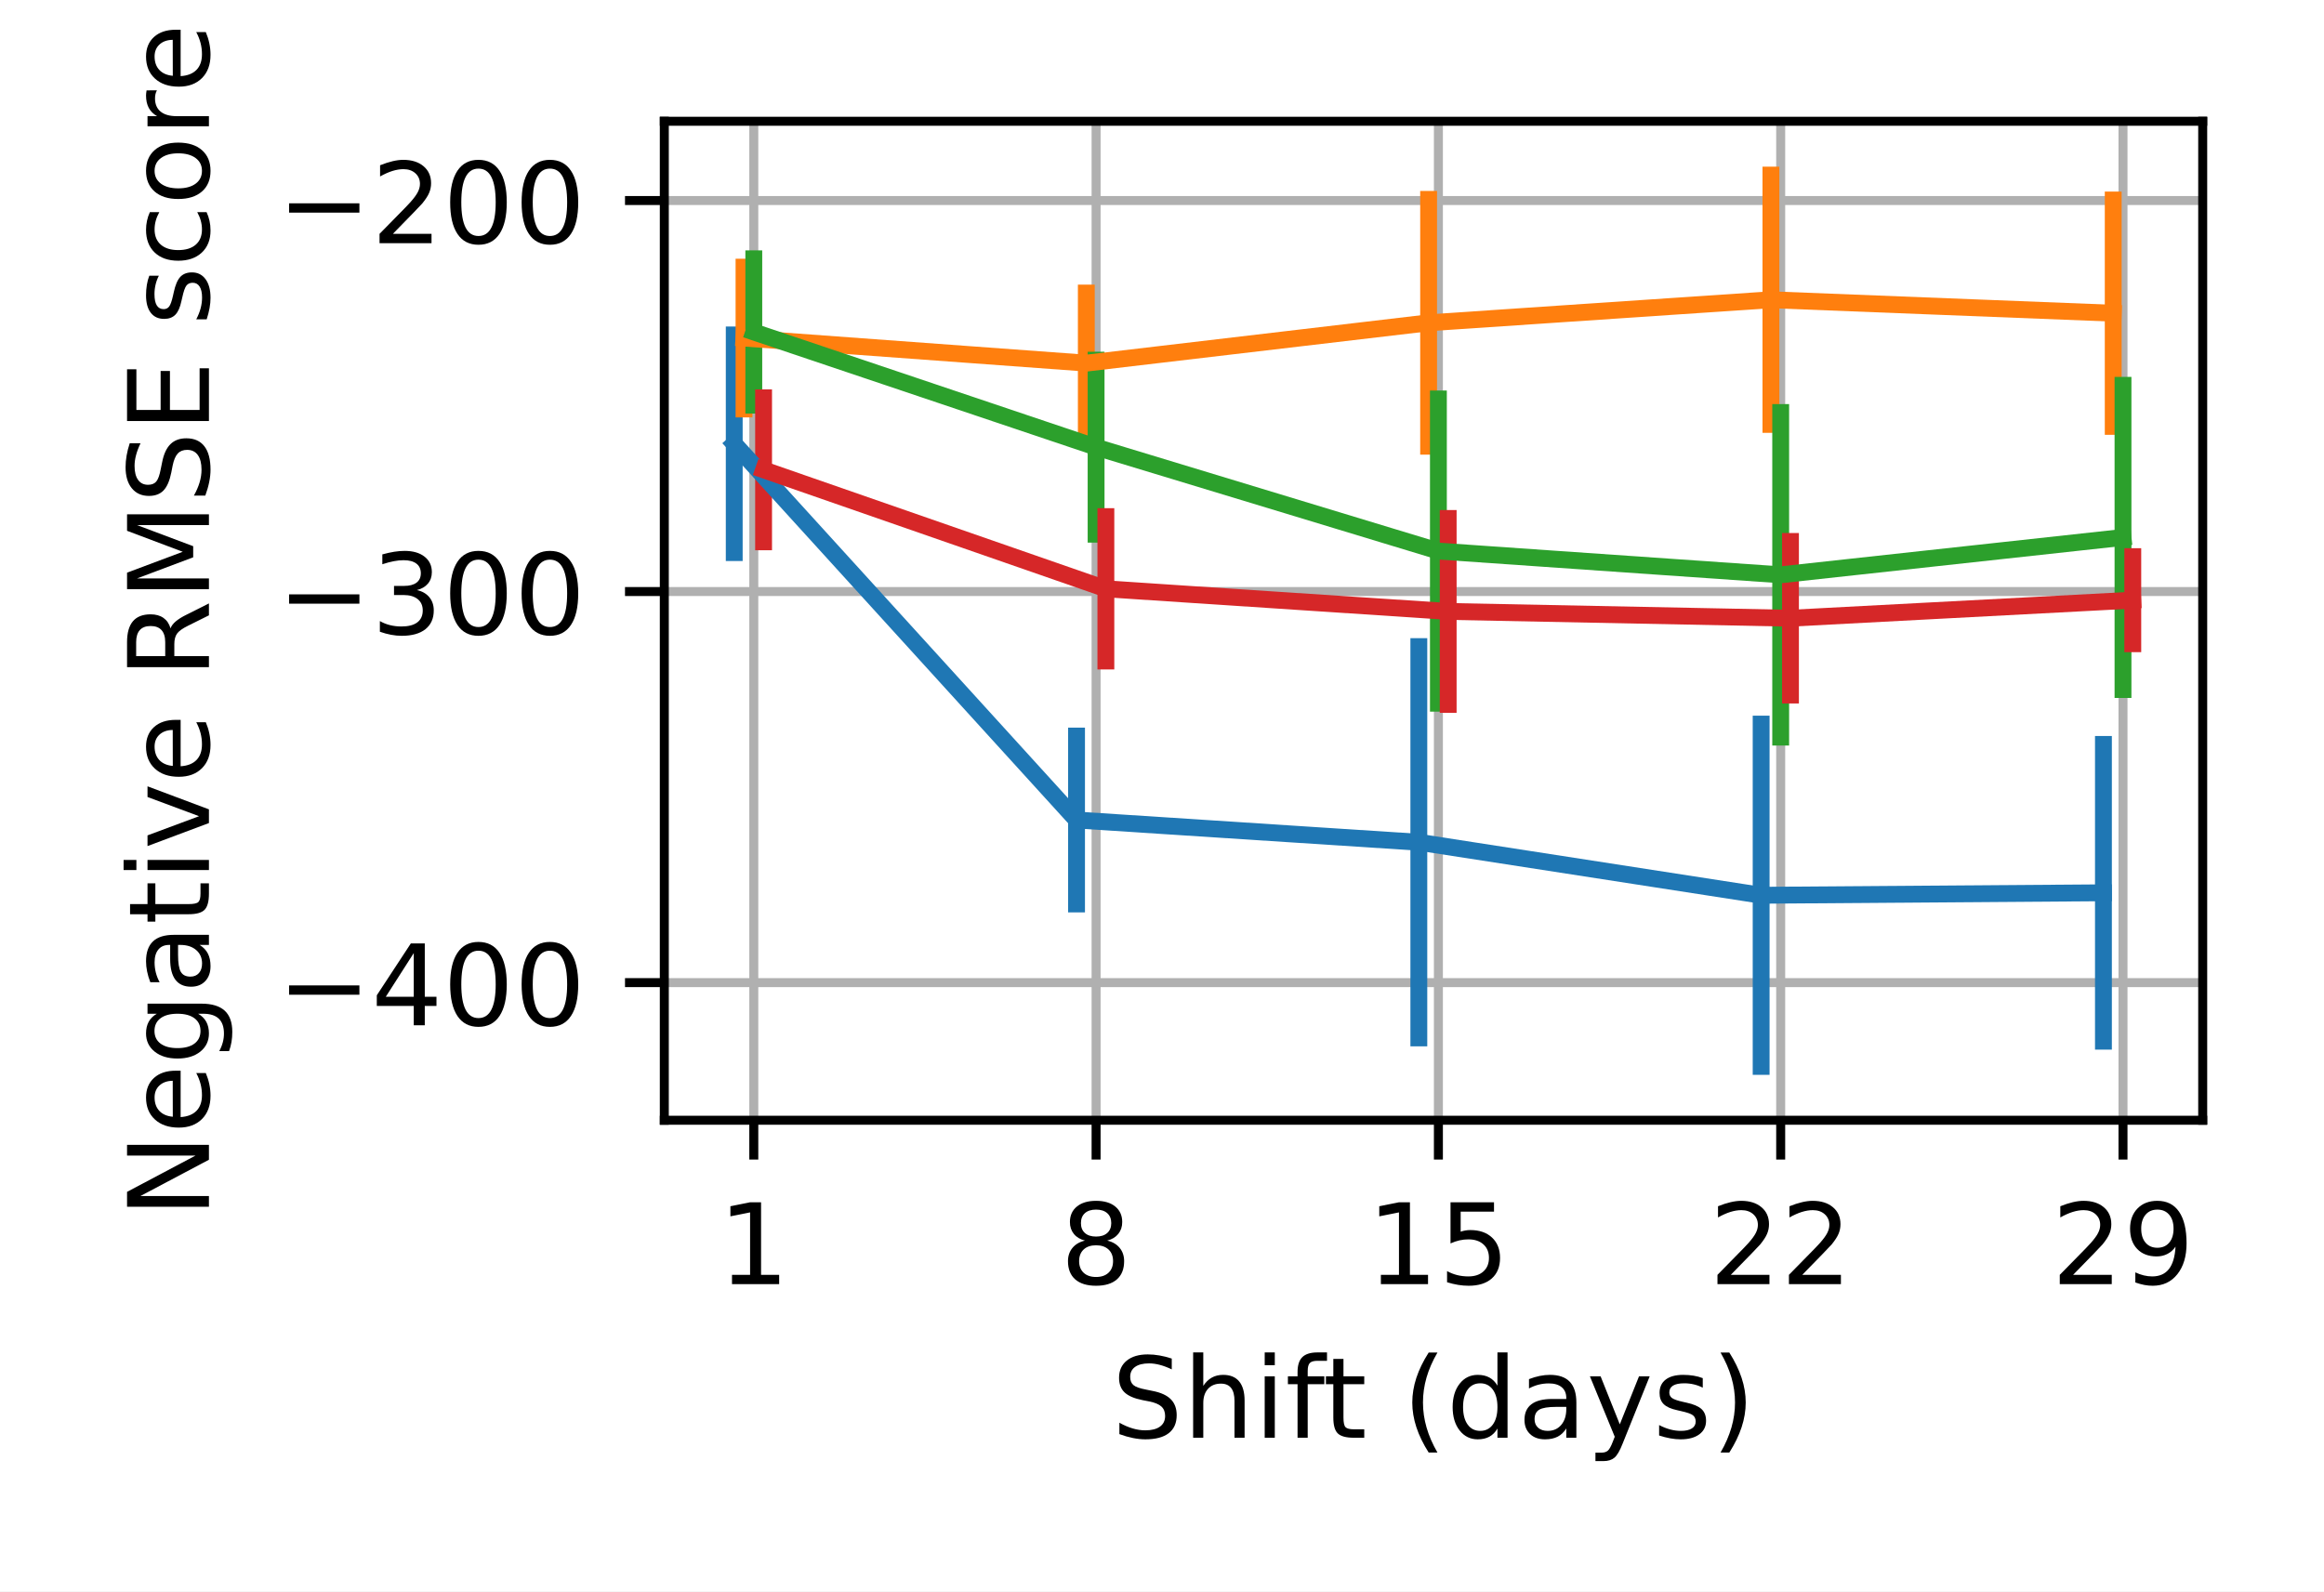
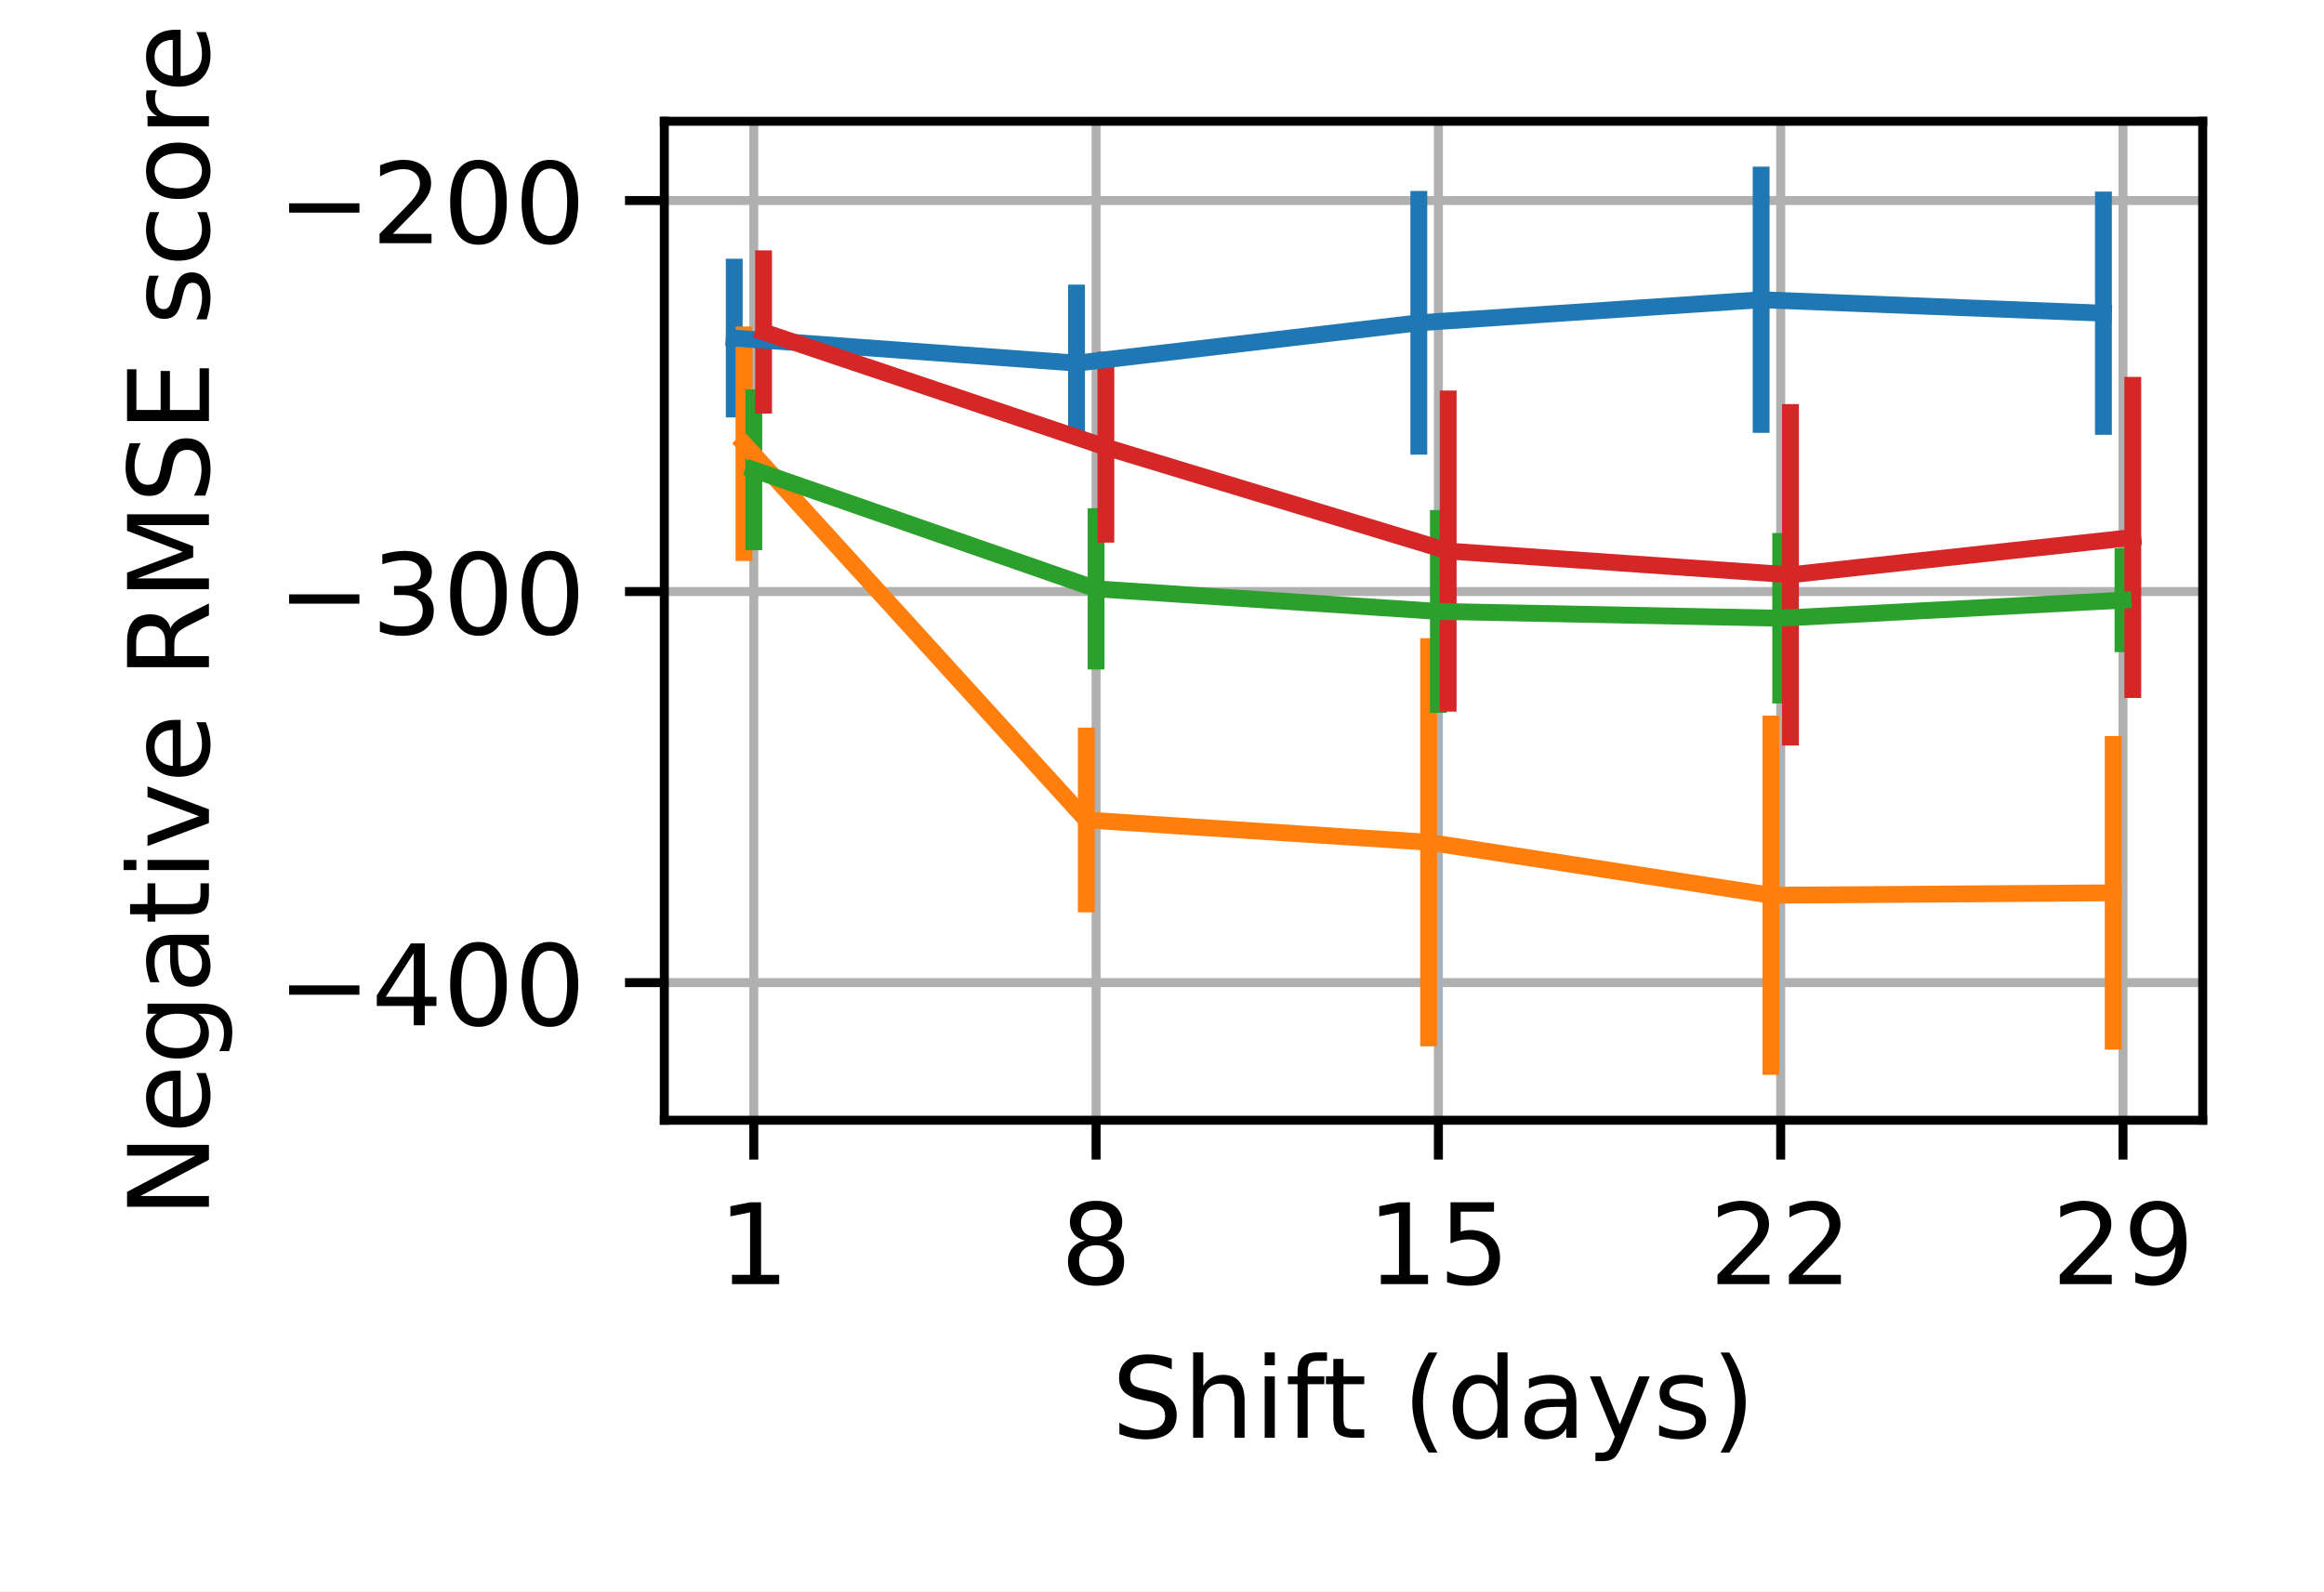
<svg xmlns="http://www.w3.org/2000/svg" xmlns:xlink="http://www.w3.org/1999/xlink" height="141.732pt" version="1.1" viewBox="0 0 206.929 141.732" width="206.929pt">
  <defs>
    <style type="text/css">*{stroke-linecap:butt;stroke-linejoin:round;}</style>
  </defs>
  <g id="figure_1">
    <g id="patch_1">
      <path d="M 0 141.732  L 206.929 141.732  L 206.929 0  L 0 0  z " style="fill:#ffffff;" />
    </g>
    <g id="axes_1">
      <g id="patch_2">
        <path d="M 59.15 99.772  L 196.129 99.772  L 196.129 10.8  L 59.15 10.8  z " style="fill:#ffffff;" />
      </g>
      <g id="matplotlib.axis_1">
        <g id="xtick_1">
          <g id="line2d_1">
-             <path clip-path="url(#pb459e337fa)" d="M 67.118 99.772  L 67.118 10.8  " style="fill:none;stroke:#b0b0b0;stroke-linecap:square;stroke-width:0.8;" />
+             <path clip-path="url(#pf1fd22bdf8)" d="M 67.118 99.772  L 67.118 10.8  " style="fill:none;stroke:#b0b0b0;stroke-linecap:square;stroke-width:0.8;" />
          </g>
          <g id="line2d_2">
            <defs>
-               <path d="M 0 0  L 0 3.5  " id="ma60840ca89" style="stroke:#000000;stroke-width:0.8;" />
+               <path d="M 0 0  L 0 3.5  " id="mcbe40150e6" style="stroke:#000000;stroke-width:0.8;" />
            </defs>
            <g>
-               <use style="stroke:#000000;stroke-width:0.8;" x="67.118" xlink:href="#ma60840ca89" y="99.772" />
+               <use style="stroke:#000000;stroke-width:0.8;" x="67.118" xlink:href="#mcbe40150e6" y="99.772" />
            </g>
          </g>
          <g id="text_1">
            <g transform="translate(63.9367 114.3707)scale(0.1 -0.1)">
              <defs>
                <path d="M 794 531  L 1825 531  L 1825 4091  L 703 3866  L 703 4441  L 1819 4666  L 2450 4666  L 2450 531  L 3481 531  L 3481 0  L 794 0  L 794 531  z " id="DejaVuSans-31" transform="scale(0.015625)" />
              </defs>
              <use xlink:href="#DejaVuSans-31" />
            </g>
          </g>
        </g>
        <g id="xtick_2">
          <g id="line2d_3">
-             <path clip-path="url(#pb459e337fa)" d="M 97.596 99.772  L 97.596 10.8  " style="fill:none;stroke:#b0b0b0;stroke-linecap:square;stroke-width:0.8;" />
+             <path clip-path="url(#pf1fd22bdf8)" d="M 97.596 99.772  L 97.596 10.8  " style="fill:none;stroke:#b0b0b0;stroke-linecap:square;stroke-width:0.8;" />
          </g>
          <g id="line2d_4">
            <g>
-               <use style="stroke:#000000;stroke-width:0.8;" x="97.596" xlink:href="#ma60840ca89" y="99.772" />
+               <use style="stroke:#000000;stroke-width:0.8;" x="97.596" xlink:href="#mcbe40150e6" y="99.772" />
            </g>
          </g>
          <g id="text_2">
            <g transform="translate(94.41521 114.3707)scale(0.1 -0.1)">
              <defs>
                <path d="M 2034 2216  Q 1584 2216 1326 1975  Q 1069 1734 1069 1313  Q 1069 891 1326 650  Q 1584 409 2034 409  Q 2484 409 2743 651  Q 3003 894 3003 1313  Q 3003 1734 2745 1975  Q 2488 2216 2034 2216  z M 1403 2484  Q 997 2584 770 2862  Q 544 3141 544 3541  Q 544 4100 942 4425  Q 1341 4750 2034 4750  Q 2731 4750 3128 4425  Q 3525 4100 3525 3541  Q 3525 3141 3298 2862  Q 3072 2584 2669 2484  Q 3125 2378 3379 2068  Q 3634 1759 3634 1313  Q 3634 634 3220 271  Q 2806 -91 2034 -91  Q 1263 -91 848 271  Q 434 634 434 1313  Q 434 1759 690 2068  Q 947 2378 1403 2484  z M 1172 3481  Q 1172 3119 1398 2916  Q 1625 2713 2034 2713  Q 2441 2713 2670 2916  Q 2900 3119 2900 3481  Q 2900 3844 2670 4047  Q 2441 4250 2034 4250  Q 1625 4250 1398 4047  Q 1172 3844 1172 3481  z " id="DejaVuSans-38" transform="scale(0.015625)" />
              </defs>
              <use xlink:href="#DejaVuSans-38" />
            </g>
          </g>
        </g>
        <g id="xtick_3">
          <g id="line2d_5">
-             <path clip-path="url(#pb459e337fa)" d="M 128.075 99.772  L 128.075 10.8  " style="fill:none;stroke:#b0b0b0;stroke-linecap:square;stroke-width:0.8;" />
+             <path clip-path="url(#pf1fd22bdf8)" d="M 128.075 99.772  L 128.075 10.8  " style="fill:none;stroke:#b0b0b0;stroke-linecap:square;stroke-width:0.8;" />
          </g>
          <g id="line2d_6">
            <g>
-               <use style="stroke:#000000;stroke-width:0.8;" x="128.075" xlink:href="#ma60840ca89" y="99.772" />
+               <use style="stroke:#000000;stroke-width:0.8;" x="128.075" xlink:href="#mcbe40150e6" y="99.772" />
            </g>
          </g>
          <g id="text_3">
            <g transform="translate(121.7125 114.3707)scale(0.1 -0.1)">
              <defs>
                <path d="M 691 4666  L 3169 4666  L 3169 4134  L 1269 4134  L 1269 2991  Q 1406 3038 1543 3061  Q 1681 3084 1819 3084  Q 2600 3084 3056 2656  Q 3513 2228 3513 1497  Q 3513 744 3044 326  Q 2575 -91 1722 -91  Q 1428 -91 1123 -41  Q 819 9 494 109  L 494 744  Q 775 591 1075 516  Q 1375 441 1709 441  Q 2250 441 2565 725  Q 2881 1009 2881 1497  Q 2881 1984 2565 2268  Q 2250 2553 1709 2553  Q 1456 2553 1204 2497  Q 953 2441 691 2322  L 691 4666  z " id="DejaVuSans-35" transform="scale(0.015625)" />
              </defs>
              <use xlink:href="#DejaVuSans-31" />
              <use x="63.623" xlink:href="#DejaVuSans-35" />
            </g>
          </g>
        </g>
        <g id="xtick_4">
          <g id="line2d_7">
-             <path clip-path="url(#pb459e337fa)" d="M 158.553 99.772  L 158.553 10.8  " style="fill:none;stroke:#b0b0b0;stroke-linecap:square;stroke-width:0.8;" />
+             <path clip-path="url(#pf1fd22bdf8)" d="M 158.553 99.772  L 158.553 10.8  " style="fill:none;stroke:#b0b0b0;stroke-linecap:square;stroke-width:0.8;" />
          </g>
          <g id="line2d_8">
            <g>
-               <use style="stroke:#000000;stroke-width:0.8;" x="158.553" xlink:href="#ma60840ca89" y="99.772" />
+               <use style="stroke:#000000;stroke-width:0.8;" x="158.553" xlink:href="#mcbe40150e6" y="99.772" />
            </g>
          </g>
          <g id="text_4">
            <g transform="translate(152.191 114.3707)scale(0.1 -0.1)">
              <defs>
                <path d="M 1228 531  L 3431 531  L 3431 0  L 469 0  L 469 531  Q 828 903 1448 1529  Q 2069 2156 2228 2338  Q 2531 2678 2651 2914  Q 2772 3150 2772 3378  Q 2772 3750 2511 3984  Q 2250 4219 1831 4219  Q 1534 4219 1204 4116  Q 875 4013 500 3803  L 500 4441  Q 881 4594 1212 4672  Q 1544 4750 1819 4750  Q 2544 4750 2975 4387  Q 3406 4025 3406 3419  Q 3406 3131 3298 2873  Q 3191 2616 2906 2266  Q 2828 2175 2409 1742  Q 1991 1309 1228 531  z " id="DejaVuSans-32" transform="scale(0.015625)" />
              </defs>
              <use xlink:href="#DejaVuSans-32" />
              <use x="63.623" xlink:href="#DejaVuSans-32" />
            </g>
          </g>
        </g>
        <g id="xtick_5">
          <g id="line2d_9">
-             <path clip-path="url(#pb459e337fa)" d="M 189.032 99.772  L 189.032 10.8  " style="fill:none;stroke:#b0b0b0;stroke-linecap:square;stroke-width:0.8;" />
+             <path clip-path="url(#pf1fd22bdf8)" d="M 189.032 99.772  L 189.032 10.8  " style="fill:none;stroke:#b0b0b0;stroke-linecap:square;stroke-width:0.8;" />
          </g>
          <g id="line2d_10">
            <g>
-               <use style="stroke:#000000;stroke-width:0.8;" x="189.032" xlink:href="#ma60840ca89" y="99.772" />
+               <use style="stroke:#000000;stroke-width:0.8;" x="189.032" xlink:href="#mcbe40150e6" y="99.772" />
            </g>
          </g>
          <g id="text_5">
            <g transform="translate(182.6695 114.3707)scale(0.1 -0.1)">
              <defs>
                <path d="M 703 97  L 703 672  Q 941 559 1184 500  Q 1428 441 1663 441  Q 2288 441 2617 861  Q 2947 1281 2994 2138  Q 2813 1869 2534 1725  Q 2256 1581 1919 1581  Q 1219 1581 811 2004  Q 403 2428 403 3163  Q 403 3881 828 4315  Q 1253 4750 1959 4750  Q 2769 4750 3195 4129  Q 3622 3509 3622 2328  Q 3622 1225 3098 567  Q 2575 -91 1691 -91  Q 1453 -91 1209 -44  Q 966 3 703 97  z M 1959 2075  Q 2384 2075 2632 2365  Q 2881 2656 2881 3163  Q 2881 3666 2632 3958  Q 2384 4250 1959 4250  Q 1534 4250 1286 3958  Q 1038 3666 1038 3163  Q 1038 2656 1286 2365  Q 1534 2075 1959 2075  z " id="DejaVuSans-39" transform="scale(0.015625)" />
              </defs>
              <use xlink:href="#DejaVuSans-32" />
              <use x="63.623" xlink:href="#DejaVuSans-39" />
            </g>
          </g>
        </g>
        <g id="text_6">
          <g transform="translate(98.98175 128.0488)scale(0.1 -0.1)">
            <defs>
              <path d="M 3425 4513  L 3425 3897  Q 3066 4069 2747 4153  Q 2428 4238 2131 4238  Q 1616 4238 1336 4038  Q 1056 3838 1056 3469  Q 1056 3159 1242 3001  Q 1428 2844 1947 2747  L 2328 2669  Q 3034 2534 3370 2195  Q 3706 1856 3706 1288  Q 3706 609 3251 259  Q 2797 -91 1919 -91  Q 1588 -91 1214 -16  Q 841 59 441 206  L 441 856  Q 825 641 1194 531  Q 1563 422 1919 422  Q 2459 422 2753 634  Q 3047 847 3047 1241  Q 3047 1584 2836 1778  Q 2625 1972 2144 2069  L 1759 2144  Q 1053 2284 737 2584  Q 422 2884 422 3419  Q 422 4038 858 4394  Q 1294 4750 2059 4750  Q 2388 4750 2728 4690  Q 3069 4631 3425 4513  z " id="DejaVuSans-53" transform="scale(0.015625)" />
              <path d="M 3513 2113  L 3513 0  L 2938 0  L 2938 2094  Q 2938 2591 2744 2837  Q 2550 3084 2163 3084  Q 1697 3084 1428 2787  Q 1159 2491 1159 1978  L 1159 0  L 581 0  L 581 4863  L 1159 4863  L 1159 2956  Q 1366 3272 1645 3428  Q 1925 3584 2291 3584  Q 2894 3584 3203 3211  Q 3513 2838 3513 2113  z " id="DejaVuSans-68" transform="scale(0.015625)" />
              <path d="M 603 3500  L 1178 3500  L 1178 0  L 603 0  L 603 3500  z M 603 4863  L 1178 4863  L 1178 4134  L 603 4134  L 603 4863  z " id="DejaVuSans-69" transform="scale(0.015625)" />
              <path d="M 2375 4863  L 2375 4384  L 1825 4384  Q 1516 4384 1395 4259  Q 1275 4134 1275 3809  L 1275 3500  L 2222 3500  L 2222 3053  L 1275 3053  L 1275 0  L 697 0  L 697 3053  L 147 3053  L 147 3500  L 697 3500  L 697 3744  Q 697 4328 969 4595  Q 1241 4863 1831 4863  L 2375 4863  z " id="DejaVuSans-66" transform="scale(0.015625)" />
              <path d="M 1172 4494  L 1172 3500  L 2356 3500  L 2356 3053  L 1172 3053  L 1172 1153  Q 1172 725 1289 603  Q 1406 481 1766 481  L 2356 481  L 2356 0  L 1766 0  Q 1100 0 847 248  Q 594 497 594 1153  L 594 3053  L 172 3053  L 172 3500  L 594 3500  L 594 4494  L 1172 4494  z " id="DejaVuSans-74" transform="scale(0.015625)" />
              <path id="DejaVuSans-20" transform="scale(0.015625)" />
              <path d="M 1984 4856  Q 1566 4138 1362 3434  Q 1159 2731 1159 2009  Q 1159 1288 1364 580  Q 1569 -128 1984 -844  L 1484 -844  Q 1016 -109 783 600  Q 550 1309 550 2009  Q 550 2706 781 3412  Q 1013 4119 1484 4856  L 1984 4856  z " id="DejaVuSans-28" transform="scale(0.015625)" />
              <path d="M 2906 2969  L 2906 4863  L 3481 4863  L 3481 0  L 2906 0  L 2906 525  Q 2725 213 2448 61  Q 2172 -91 1784 -91  Q 1150 -91 751 415  Q 353 922 353 1747  Q 353 2572 751 3078  Q 1150 3584 1784 3584  Q 2172 3584 2448 3432  Q 2725 3281 2906 2969  z M 947 1747  Q 947 1113 1208 752  Q 1469 391 1925 391  Q 2381 391 2643 752  Q 2906 1113 2906 1747  Q 2906 2381 2643 2742  Q 2381 3103 1925 3103  Q 1469 3103 1208 2742  Q 947 2381 947 1747  z " id="DejaVuSans-64" transform="scale(0.015625)" />
              <path d="M 2194 1759  Q 1497 1759 1228 1600  Q 959 1441 959 1056  Q 959 750 1161 570  Q 1363 391 1709 391  Q 2188 391 2477 730  Q 2766 1069 2766 1631  L 2766 1759  L 2194 1759  z M 3341 1997  L 3341 0  L 2766 0  L 2766 531  Q 2569 213 2275 61  Q 1981 -91 1556 -91  Q 1019 -91 701 211  Q 384 513 384 1019  Q 384 1609 779 1909  Q 1175 2209 1959 2209  L 2766 2209  L 2766 2266  Q 2766 2663 2505 2880  Q 2244 3097 1772 3097  Q 1472 3097 1187 3025  Q 903 2953 641 2809  L 641 3341  Q 956 3463 1253 3523  Q 1550 3584 1831 3584  Q 2591 3584 2966 3190  Q 3341 2797 3341 1997  z " id="DejaVuSans-61" transform="scale(0.015625)" />
              <path d="M 2059 -325  Q 1816 -950 1584 -1140  Q 1353 -1331 966 -1331  L 506 -1331  L 506 -850  L 844 -850  Q 1081 -850 1212 -737  Q 1344 -625 1503 -206  L 1606 56  L 191 3500  L 800 3500  L 1894 763  L 2988 3500  L 3597 3500  L 2059 -325  z " id="DejaVuSans-79" transform="scale(0.015625)" />
              <path d="M 2834 3397  L 2834 2853  Q 2591 2978 2328 3040  Q 2066 3103 1784 3103  Q 1356 3103 1142 2972  Q 928 2841 928 2578  Q 928 2378 1081 2264  Q 1234 2150 1697 2047  L 1894 2003  Q 2506 1872 2764 1633  Q 3022 1394 3022 966  Q 3022 478 2636 193  Q 2250 -91 1575 -91  Q 1294 -91 989 -36  Q 684 19 347 128  L 347 722  Q 666 556 975 473  Q 1284 391 1588 391  Q 1994 391 2212 530  Q 2431 669 2431 922  Q 2431 1156 2273 1281  Q 2116 1406 1581 1522  L 1381 1569  Q 847 1681 609 1914  Q 372 2147 372 2553  Q 372 3047 722 3315  Q 1072 3584 1716 3584  Q 2034 3584 2315 3537  Q 2597 3491 2834 3397  z " id="DejaVuSans-73" transform="scale(0.015625)" />
              <path d="M 513 4856  L 1013 4856  Q 1481 4119 1714 3412  Q 1947 2706 1947 2009  Q 1947 1309 1714 600  Q 1481 -109 1013 -844  L 513 -844  Q 928 -128 1133 580  Q 1338 1288 1338 2009  Q 1338 2731 1133 3434  Q 928 4138 513 4856  z " id="DejaVuSans-29" transform="scale(0.015625)" />
            </defs>
            <use xlink:href="#DejaVuSans-53" />
            <use x="63.477" xlink:href="#DejaVuSans-68" />
            <use x="126.855" xlink:href="#DejaVuSans-69" />
            <use x="154.639" xlink:href="#DejaVuSans-66" />
            <use x="188.094" xlink:href="#DejaVuSans-74" />
            <use x="227.303" xlink:href="#DejaVuSans-20" />
            <use x="259.09" xlink:href="#DejaVuSans-28" />
            <use x="298.104" xlink:href="#DejaVuSans-64" />
            <use x="361.58" xlink:href="#DejaVuSans-61" />
            <use x="422.859" xlink:href="#DejaVuSans-79" />
            <use x="482.039" xlink:href="#DejaVuSans-73" />
            <use x="534.139" xlink:href="#DejaVuSans-29" />
          </g>
        </g>
      </g>
      <g id="matplotlib.axis_2">
        <g id="ytick_1">
          <g id="line2d_11">
-             <path clip-path="url(#pb459e337fa)" d="M 59.15 87.514  L 196.129 87.514  " style="fill:none;stroke:#b0b0b0;stroke-linecap:square;stroke-width:0.8;" />
+             <path clip-path="url(#pf1fd22bdf8)" d="M 59.15 87.514  L 196.129 87.514  " style="fill:none;stroke:#b0b0b0;stroke-linecap:square;stroke-width:0.8;" />
          </g>
          <g id="line2d_12">
            <defs>
-               <path d="M 0 0  L -3.5 0  " id="m5553a16d80" style="stroke:#000000;stroke-width:0.8;" />
+               <path d="M 0 0  L -3.5 0  " id="m6be99b3b50" style="stroke:#000000;stroke-width:0.8;" />
            </defs>
            <g>
-               <use style="stroke:#000000;stroke-width:0.8;" x="59.15" xlink:href="#m5553a16d80" y="87.514" />
+               <use style="stroke:#000000;stroke-width:0.8;" x="59.15" xlink:href="#m6be99b3b50" y="87.514" />
            </g>
          </g>
          <g id="text_7">
            <g transform="translate(24.68281 91.31316)scale(0.1 -0.1)">
              <defs>
                <path d="M 678 2272  L 4684 2272  L 4684 1741  L 678 1741  L 678 2272  z " id="DejaVuSans-2212" transform="scale(0.015625)" />
                <path d="M 2419 4116  L 825 1625  L 2419 1625  L 2419 4116  z M 2253 4666  L 3047 4666  L 3047 1625  L 3713 1625  L 3713 1100  L 3047 1100  L 3047 0  L 2419 0  L 2419 1100  L 313 1100  L 313 1709  L 2253 4666  z " id="DejaVuSans-34" transform="scale(0.015625)" />
                <path d="M 2034 4250  Q 1547 4250 1301 3770  Q 1056 3291 1056 2328  Q 1056 1369 1301 889  Q 1547 409 2034 409  Q 2525 409 2770 889  Q 3016 1369 3016 2328  Q 3016 3291 2770 3770  Q 2525 4250 2034 4250  z M 2034 4750  Q 2819 4750 3233 4129  Q 3647 3509 3647 2328  Q 3647 1150 3233 529  Q 2819 -91 2034 -91  Q 1250 -91 836 529  Q 422 1150 422 2328  Q 422 3509 836 4129  Q 1250 4750 2034 4750  z " id="DejaVuSans-30" transform="scale(0.015625)" />
              </defs>
              <use xlink:href="#DejaVuSans-2212" />
              <use x="83.789" xlink:href="#DejaVuSans-34" />
              <use x="147.412" xlink:href="#DejaVuSans-30" />
              <use x="211.035" xlink:href="#DejaVuSans-30" />
            </g>
          </g>
        </g>
        <g id="ytick_2">
          <g id="line2d_13">
-             <path clip-path="url(#pb459e337fa)" d="M 59.15 52.686  L 196.129 52.686  " style="fill:none;stroke:#b0b0b0;stroke-linecap:square;stroke-width:0.8;" />
+             <path clip-path="url(#pf1fd22bdf8)" d="M 59.15 52.686  L 196.129 52.686  " style="fill:none;stroke:#b0b0b0;stroke-linecap:square;stroke-width:0.8;" />
          </g>
          <g id="line2d_14">
            <g>
-               <use style="stroke:#000000;stroke-width:0.8;" x="59.15" xlink:href="#m5553a16d80" y="52.686" />
+               <use style="stroke:#000000;stroke-width:0.8;" x="59.15" xlink:href="#m6be99b3b50" y="52.686" />
            </g>
          </g>
          <g id="text_8">
            <g transform="translate(24.68281 56.48532)scale(0.1 -0.1)">
              <defs>
                <path d="M 2597 2516  Q 3050 2419 3304 2112  Q 3559 1806 3559 1356  Q 3559 666 3084 287  Q 2609 -91 1734 -91  Q 1441 -91 1130 -33  Q 819 25 488 141  L 488 750  Q 750 597 1062 519  Q 1375 441 1716 441  Q 2309 441 2620 675  Q 2931 909 2931 1356  Q 2931 1769 2642 2001  Q 2353 2234 1838 2234  L 1294 2234  L 1294 2753  L 1863 2753  Q 2328 2753 2575 2939  Q 2822 3125 2822 3475  Q 2822 3834 2567 4026  Q 2313 4219 1838 4219  Q 1578 4219 1281 4162  Q 984 4106 628 3988  L 628 4550  Q 988 4650 1302 4700  Q 1616 4750 1894 4750  Q 2613 4750 3031 4423  Q 3450 4097 3450 3541  Q 3450 3153 3228 2886  Q 3006 2619 2597 2516  z " id="DejaVuSans-33" transform="scale(0.015625)" />
              </defs>
              <use xlink:href="#DejaVuSans-2212" />
              <use x="83.789" xlink:href="#DejaVuSans-33" />
              <use x="147.412" xlink:href="#DejaVuSans-30" />
              <use x="211.035" xlink:href="#DejaVuSans-30" />
            </g>
          </g>
        </g>
        <g id="ytick_3">
          <g id="line2d_15">
-             <path clip-path="url(#pb459e337fa)" d="M 59.15 17.858  L 196.129 17.858  " style="fill:none;stroke:#b0b0b0;stroke-linecap:square;stroke-width:0.8;" />
+             <path clip-path="url(#pf1fd22bdf8)" d="M 59.15 17.858  L 196.129 17.858  " style="fill:none;stroke:#b0b0b0;stroke-linecap:square;stroke-width:0.8;" />
          </g>
          <g id="line2d_16">
            <g>
-               <use style="stroke:#000000;stroke-width:0.8;" x="59.15" xlink:href="#m5553a16d80" y="17.858" />
+               <use style="stroke:#000000;stroke-width:0.8;" x="59.15" xlink:href="#m6be99b3b50" y="17.858" />
            </g>
          </g>
          <g id="text_9">
            <g transform="translate(24.68281 21.65748)scale(0.1 -0.1)">
              <use xlink:href="#DejaVuSans-2212" />
              <use x="83.789" xlink:href="#DejaVuSans-32" />
              <use x="147.412" xlink:href="#DejaVuSans-30" />
              <use x="211.035" xlink:href="#DejaVuSans-30" />
            </g>
          </g>
        </g>
        <g id="text_10">
          <g transform="translate(18.60312 108.4596)rotate(-90)scale(0.1 -0.1)">
            <defs>
              <path d="M 628 4666  L 1478 4666  L 3547 763  L 3547 4666  L 4159 4666  L 4159 0  L 3309 0  L 1241 3903  L 1241 0  L 628 0  L 628 4666  z " id="DejaVuSans-4e" transform="scale(0.015625)" />
              <path d="M 3597 1894  L 3597 1613  L 953 1613  Q 991 1019 1311 708  Q 1631 397 2203 397  Q 2534 397 2845 478  Q 3156 559 3463 722  L 3463 178  Q 3153 47 2828 -22  Q 2503 -91 2169 -91  Q 1331 -91 842 396  Q 353 884 353 1716  Q 353 2575 817 3079  Q 1281 3584 2069 3584  Q 2775 3584 3186 3129  Q 3597 2675 3597 1894  z M 3022 2063  Q 3016 2534 2758 2815  Q 2500 3097 2075 3097  Q 1594 3097 1305 2825  Q 1016 2553 972 2059  L 3022 2063  z " id="DejaVuSans-65" transform="scale(0.015625)" />
              <path d="M 2906 1791  Q 2906 2416 2648 2759  Q 2391 3103 1925 3103  Q 1463 3103 1205 2759  Q 947 2416 947 1791  Q 947 1169 1205 825  Q 1463 481 1925 481  Q 2391 481 2648 825  Q 2906 1169 2906 1791  z M 3481 434  Q 3481 -459 3084 -895  Q 2688 -1331 1869 -1331  Q 1566 -1331 1297 -1286  Q 1028 -1241 775 -1147  L 775 -588  Q 1028 -725 1275 -790  Q 1522 -856 1778 -856  Q 2344 -856 2625 -561  Q 2906 -266 2906 331  L 2906 616  Q 2728 306 2450 153  Q 2172 0 1784 0  Q 1141 0 747 490  Q 353 981 353 1791  Q 353 2603 747 3093  Q 1141 3584 1784 3584  Q 2172 3584 2450 3431  Q 2728 3278 2906 2969  L 2906 3500  L 3481 3500  L 3481 434  z " id="DejaVuSans-67" transform="scale(0.015625)" />
              <path d="M 191 3500  L 800 3500  L 1894 563  L 2988 3500  L 3597 3500  L 2284 0  L 1503 0  L 191 3500  z " id="DejaVuSans-76" transform="scale(0.015625)" />
              <path d="M 2841 2188  Q 3044 2119 3236 1894  Q 3428 1669 3622 1275  L 4263 0  L 3584 0  L 2988 1197  Q 2756 1666 2539 1819  Q 2322 1972 1947 1972  L 1259 1972  L 1259 0  L 628 0  L 628 4666  L 2053 4666  Q 2853 4666 3247 4331  Q 3641 3997 3641 3322  Q 3641 2881 3436 2590  Q 3231 2300 2841 2188  z M 1259 4147  L 1259 2491  L 2053 2491  Q 2509 2491 2742 2702  Q 2975 2913 2975 3322  Q 2975 3731 2742 3939  Q 2509 4147 2053 4147  L 1259 4147  z " id="DejaVuSans-52" transform="scale(0.015625)" />
              <path d="M 628 4666  L 1569 4666  L 2759 1491  L 3956 4666  L 4897 4666  L 4897 0  L 4281 0  L 4281 4097  L 3078 897  L 2444 897  L 1241 4097  L 1241 0  L 628 0  L 628 4666  z " id="DejaVuSans-4d" transform="scale(0.015625)" />
              <path d="M 628 4666  L 3578 4666  L 3578 4134  L 1259 4134  L 1259 2753  L 3481 2753  L 3481 2222  L 1259 2222  L 1259 531  L 3634 531  L 3634 0  L 628 0  L 628 4666  z " id="DejaVuSans-45" transform="scale(0.015625)" />
              <path d="M 3122 3366  L 3122 2828  Q 2878 2963 2633 3030  Q 2388 3097 2138 3097  Q 1578 3097 1268 2742  Q 959 2388 959 1747  Q 959 1106 1268 751  Q 1578 397 2138 397  Q 2388 397 2633 464  Q 2878 531 3122 666  L 3122 134  Q 2881 22 2623 -34  Q 2366 -91 2075 -91  Q 1284 -91 818 406  Q 353 903 353 1747  Q 353 2603 823 3093  Q 1294 3584 2113 3584  Q 2378 3584 2631 3529  Q 2884 3475 3122 3366  z " id="DejaVuSans-63" transform="scale(0.015625)" />
              <path d="M 1959 3097  Q 1497 3097 1228 2736  Q 959 2375 959 1747  Q 959 1119 1226 758  Q 1494 397 1959 397  Q 2419 397 2687 759  Q 2956 1122 2956 1747  Q 2956 2369 2687 2733  Q 2419 3097 1959 3097  z M 1959 3584  Q 2709 3584 3137 3096  Q 3566 2609 3566 1747  Q 3566 888 3137 398  Q 2709 -91 1959 -91  Q 1206 -91 779 398  Q 353 888 353 1747  Q 353 2609 779 3096  Q 1206 3584 1959 3584  z " id="DejaVuSans-6f" transform="scale(0.015625)" />
              <path d="M 2631 2963  Q 2534 3019 2420 3045  Q 2306 3072 2169 3072  Q 1681 3072 1420 2755  Q 1159 2438 1159 1844  L 1159 0  L 581 0  L 581 3500  L 1159 3500  L 1159 2956  Q 1341 3275 1631 3429  Q 1922 3584 2338 3584  Q 2397 3584 2469 3576  Q 2541 3569 2628 3553  L 2631 2963  z " id="DejaVuSans-72" transform="scale(0.015625)" />
            </defs>
            <use xlink:href="#DejaVuSans-4e" />
            <use x="74.805" xlink:href="#DejaVuSans-65" />
            <use x="136.328" xlink:href="#DejaVuSans-67" />
            <use x="199.805" xlink:href="#DejaVuSans-61" />
            <use x="261.084" xlink:href="#DejaVuSans-74" />
            <use x="300.293" xlink:href="#DejaVuSans-69" />
            <use x="328.076" xlink:href="#DejaVuSans-76" />
            <use x="387.256" xlink:href="#DejaVuSans-65" />
            <use x="448.779" xlink:href="#DejaVuSans-20" />
            <use x="480.566" xlink:href="#DejaVuSans-52" />
            <use x="550.049" xlink:href="#DejaVuSans-4d" />
            <use x="636.328" xlink:href="#DejaVuSans-53" />
            <use x="699.805" xlink:href="#DejaVuSans-45" />
            <use x="762.988" xlink:href="#DejaVuSans-20" />
            <use x="794.775" xlink:href="#DejaVuSans-73" />
            <use x="846.875" xlink:href="#DejaVuSans-63" />
            <use x="901.855" xlink:href="#DejaVuSans-6f" />
            <use x="963.037" xlink:href="#DejaVuSans-72" />
            <use x="1001.9" xlink:href="#DejaVuSans-65" />
          </g>
        </g>
      </g>
      <g id="LineCollection_1">
-         <path clip-path="url(#pb459e337fa)" d="M 65.376 49.966  L 65.376 29.081  " style="fill:none;stroke:#1f77b4;stroke-width:1.5;" />
-         <path clip-path="url(#pb459e337fa)" d="M 95.855 81.258  L 95.855 64.804  " style="fill:none;stroke:#1f77b4;stroke-width:1.5;" />
-         <path clip-path="url(#pb459e337fa)" d="M 126.333 93.192  L 126.333 56.835  " style="fill:none;stroke:#1f77b4;stroke-width:1.5;" />
-         <path clip-path="url(#pb459e337fa)" d="M 156.812 95.728  L 156.812 63.742  " style="fill:none;stroke:#1f77b4;stroke-width:1.5;" />
-         <path clip-path="url(#pb459e337fa)" d="M 187.29 93.481  L 187.29 65.549  " style="fill:none;stroke:#1f77b4;stroke-width:1.5;" />
+         <path clip-path="url(#pf1fd22bdf8)" d="M 65.376 37.176  L 65.376 23.041  " style="fill:none;stroke:#1f77b4;stroke-width:1.5;" />
+         <path clip-path="url(#pf1fd22bdf8)" d="M 95.855 39.334  L 95.855 25.349  " style="fill:none;stroke:#1f77b4;stroke-width:1.5;" />
+         <path clip-path="url(#pf1fd22bdf8)" d="M 126.333 40.493  L 126.333 17.007  " style="fill:none;stroke:#1f77b4;stroke-width:1.5;" />
+         <path clip-path="url(#pf1fd22bdf8)" d="M 156.812 38.547  L 156.812 14.844  " style="fill:none;stroke:#1f77b4;stroke-width:1.5;" />
+         <path clip-path="url(#pf1fd22bdf8)" d="M 187.29 38.728  L 187.29 17.064  " style="fill:none;stroke:#1f77b4;stroke-width:1.5;" />
      </g>
      <g id="LineCollection_2">
-         <path clip-path="url(#pb459e337fa)" d="M 66.247 37.176  L 66.247 23.041  " style="fill:none;stroke:#ff7f0e;stroke-width:1.5;" />
-         <path clip-path="url(#pb459e337fa)" d="M 96.726 39.334  L 96.726 25.349  " style="fill:none;stroke:#ff7f0e;stroke-width:1.5;" />
-         <path clip-path="url(#pb459e337fa)" d="M 127.204 40.493  L 127.204 17.007  " style="fill:none;stroke:#ff7f0e;stroke-width:1.5;" />
-         <path clip-path="url(#pb459e337fa)" d="M 157.683 38.547  L 157.683 14.844  " style="fill:none;stroke:#ff7f0e;stroke-width:1.5;" />
-         <path clip-path="url(#pb459e337fa)" d="M 188.161 38.728  L 188.161 17.064  " style="fill:none;stroke:#ff7f0e;stroke-width:1.5;" />
+         <path clip-path="url(#pf1fd22bdf8)" d="M 66.247 49.966  L 66.247 29.081  " style="fill:none;stroke:#ff7f0e;stroke-width:1.5;" />
+         <path clip-path="url(#pf1fd22bdf8)" d="M 96.726 81.258  L 96.726 64.804  " style="fill:none;stroke:#ff7f0e;stroke-width:1.5;" />
+         <path clip-path="url(#pf1fd22bdf8)" d="M 127.204 93.192  L 127.204 56.835  " style="fill:none;stroke:#ff7f0e;stroke-width:1.5;" />
+         <path clip-path="url(#pf1fd22bdf8)" d="M 157.683 95.728  L 157.683 63.742  " style="fill:none;stroke:#ff7f0e;stroke-width:1.5;" />
+         <path clip-path="url(#pf1fd22bdf8)" d="M 188.161 93.481  L 188.161 65.549  " style="fill:none;stroke:#ff7f0e;stroke-width:1.5;" />
      </g>
      <g id="LineCollection_3">
-         <path clip-path="url(#pb459e337fa)" d="M 67.118 36.834  L 67.118 22.301  " style="fill:none;stroke:#2ca02c;stroke-width:1.5;" />
-         <path clip-path="url(#pb459e337fa)" d="M 97.596 48.328  L 97.596 31.327  " style="fill:none;stroke:#2ca02c;stroke-width:1.5;" />
-         <path clip-path="url(#pb459e337fa)" d="M 128.075 63.38  L 128.075 34.779  " style="fill:none;stroke:#2ca02c;stroke-width:1.5;" />
-         <path clip-path="url(#pb459e337fa)" d="M 158.553 66.4  L 158.553 35.991  " style="fill:none;stroke:#2ca02c;stroke-width:1.5;" />
-         <path clip-path="url(#pb459e337fa)" d="M 189.032 62.163  L 189.032 33.568  " style="fill:none;stroke:#2ca02c;stroke-width:1.5;" />
+         <path clip-path="url(#pf1fd22bdf8)" d="M 67.118 49.004  L 67.118 34.683  " style="fill:none;stroke:#2ca02c;stroke-width:1.5;" />
+         <path clip-path="url(#pf1fd22bdf8)" d="M 97.596 59.625  L 97.596 45.262  " style="fill:none;stroke:#2ca02c;stroke-width:1.5;" />
+         <path clip-path="url(#pf1fd22bdf8)" d="M 128.075 63.486  L 128.075 45.426  " style="fill:none;stroke:#2ca02c;stroke-width:1.5;" />
+         <path clip-path="url(#pf1fd22bdf8)" d="M 158.553 62.65  L 158.553 47.472  " style="fill:none;stroke:#2ca02c;stroke-width:1.5;" />
+         <path clip-path="url(#pf1fd22bdf8)" d="M 189.032 58.082  L 189.032 48.822  " style="fill:none;stroke:#2ca02c;stroke-width:1.5;" />
      </g>
      <g id="LineCollection_4">
-         <path clip-path="url(#pb459e337fa)" d="M 67.989 49.004  L 67.989 34.683  " style="fill:none;stroke:#d62728;stroke-width:1.5;" />
-         <path clip-path="url(#pb459e337fa)" d="M 98.467 59.625  L 98.467 45.262  " style="fill:none;stroke:#d62728;stroke-width:1.5;" />
-         <path clip-path="url(#pb459e337fa)" d="M 128.946 63.486  L 128.946 45.426  " style="fill:none;stroke:#d62728;stroke-width:1.5;" />
-         <path clip-path="url(#pb459e337fa)" d="M 159.424 62.65  L 159.424 47.472  " style="fill:none;stroke:#d62728;stroke-width:1.5;" />
-         <path clip-path="url(#pb459e337fa)" d="M 189.903 58.082  L 189.903 48.822  " style="fill:none;stroke:#d62728;stroke-width:1.5;" />
+         <path clip-path="url(#pf1fd22bdf8)" d="M 67.989 36.834  L 67.989 22.301  " style="fill:none;stroke:#d62728;stroke-width:1.5;" />
+         <path clip-path="url(#pf1fd22bdf8)" d="M 98.467 48.328  L 98.467 31.327  " style="fill:none;stroke:#d62728;stroke-width:1.5;" />
+         <path clip-path="url(#pf1fd22bdf8)" d="M 128.946 63.38  L 128.946 34.779  " style="fill:none;stroke:#d62728;stroke-width:1.5;" />
+         <path clip-path="url(#pf1fd22bdf8)" d="M 159.424 66.4  L 159.424 35.991  " style="fill:none;stroke:#d62728;stroke-width:1.5;" />
+         <path clip-path="url(#pf1fd22bdf8)" d="M 189.903 62.163  L 189.903 33.568  " style="fill:none;stroke:#d62728;stroke-width:1.5;" />
      </g>
      <g id="line2d_17">
-         <path clip-path="url(#pb459e337fa)" d="M 65.376 39.524  L 95.855 73.031  L 126.333 75.013  L 156.812 79.735  L 187.29 79.515  " style="fill:none;stroke:#1f77b4;stroke-linecap:square;stroke-width:1.5;" />
+         <path clip-path="url(#pf1fd22bdf8)" d="M 65.376 30.109  L 95.855 32.342  L 126.333 28.75  L 156.812 26.696  L 187.29 27.896  " style="fill:none;stroke:#1f77b4;stroke-linecap:square;stroke-width:1.5;" />
      </g>
      <g id="line2d_18">
-         <path clip-path="url(#pb459e337fa)" d="M 66.247 30.109  L 96.726 32.342  L 127.204 28.75  L 157.683 26.696  L 188.161 27.896  " style="fill:none;stroke:#ff7f0e;stroke-linecap:square;stroke-width:1.5;" />
+         <path clip-path="url(#pf1fd22bdf8)" d="M 66.247 39.524  L 96.726 73.031  L 127.204 75.013  L 157.683 79.735  L 188.161 79.515  " style="fill:none;stroke:#ff7f0e;stroke-linecap:square;stroke-width:1.5;" />
      </g>
      <g id="line2d_19">
-         <path clip-path="url(#pb459e337fa)" d="M 67.118 29.567  L 97.596 39.828  L 128.075 49.079  L 158.553 51.195  L 189.032 47.865  " style="fill:none;stroke:#2ca02c;stroke-linecap:square;stroke-width:1.5;" />
+         <path clip-path="url(#pf1fd22bdf8)" d="M 67.118 41.843  L 97.596 52.443  L 128.075 54.456  L 158.553 55.061  L 189.032 53.452  " style="fill:none;stroke:#2ca02c;stroke-linecap:square;stroke-width:1.5;" />
      </g>
      <g id="line2d_20">
-         <path clip-path="url(#pb459e337fa)" d="M 67.989 41.843  L 98.467 52.443  L 128.946 54.456  L 159.424 55.061  L 189.903 53.452  " style="fill:none;stroke:#d62728;stroke-linecap:square;stroke-width:1.5;" />
+         <path clip-path="url(#pf1fd22bdf8)" d="M 67.989 29.567  L 98.467 39.828  L 128.946 49.079  L 159.424 51.195  L 189.903 47.865  " style="fill:none;stroke:#d62728;stroke-linecap:square;stroke-width:1.5;" />
      </g>
      <g id="patch_3">
        <path d="M 59.15 99.772  L 59.15 10.8  " style="fill:none;stroke:#000000;stroke-linecap:square;stroke-linejoin:miter;stroke-width:0.8;" />
      </g>
      <g id="patch_4">
        <path d="M 196.129 99.772  L 196.129 10.8  " style="fill:none;stroke:#000000;stroke-linecap:square;stroke-linejoin:miter;stroke-width:0.8;" />
      </g>
      <g id="patch_5">
        <path d="M 59.15 99.772  L 196.129 99.772  " style="fill:none;stroke:#000000;stroke-linecap:square;stroke-linejoin:miter;stroke-width:0.8;" />
      </g>
      <g id="patch_6">
        <path d="M 59.15 10.8  L 196.129 10.8  " style="fill:none;stroke:#000000;stroke-linecap:square;stroke-linejoin:miter;stroke-width:0.8;" />
      </g>
    </g>
  </g>
  <defs>
-     <clipPath id="pb459e337fa">
+     <clipPath id="pf1fd22bdf8">
      <rect height="88.972" width="136.979" x="59.15" y="10.8" />
    </clipPath>
  </defs>
</svg>
